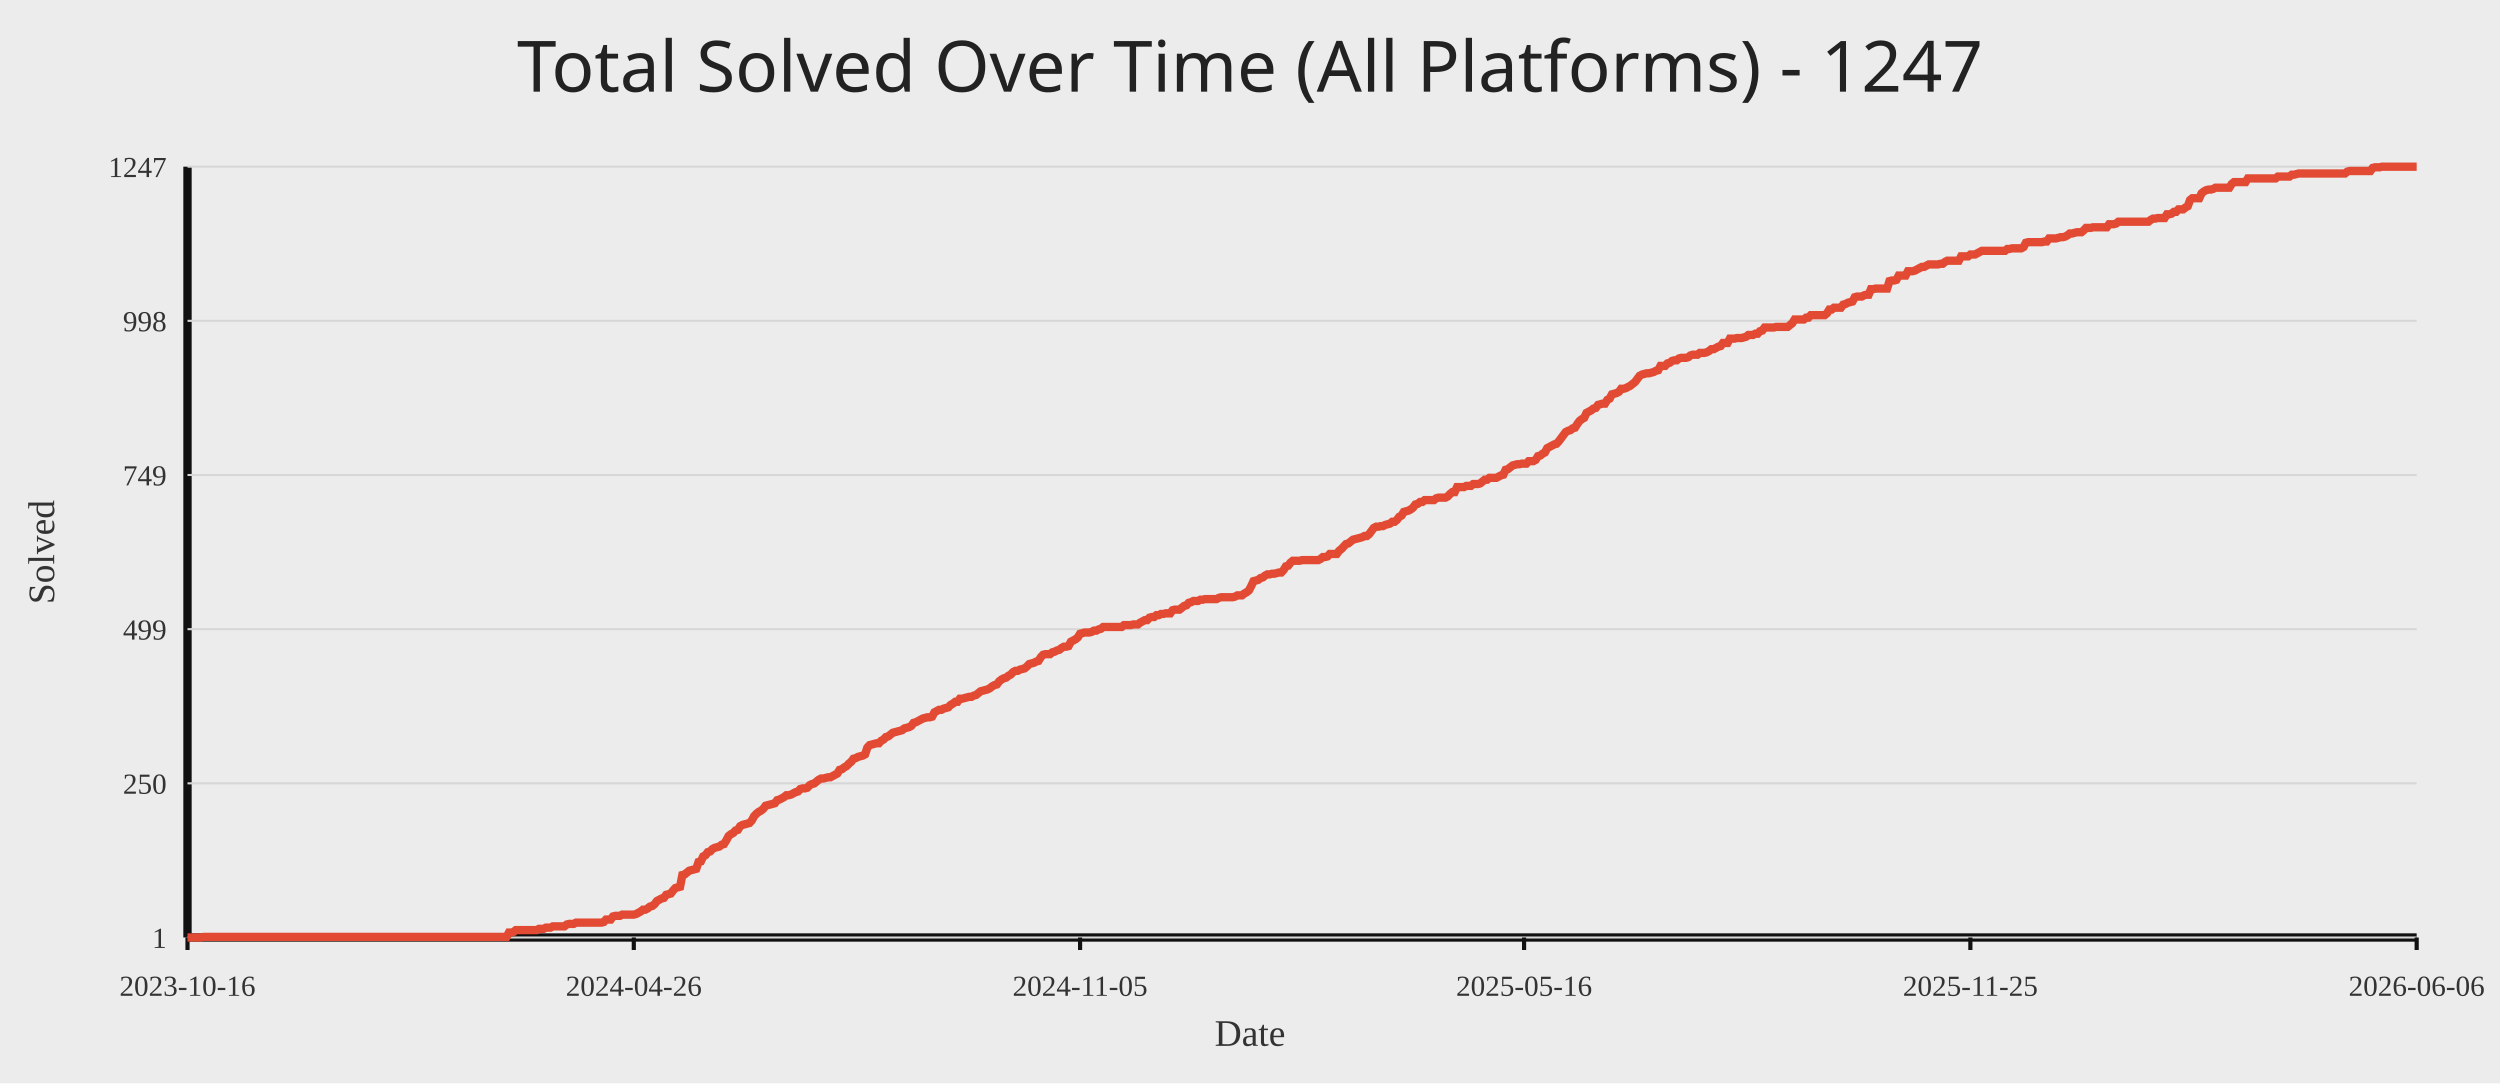
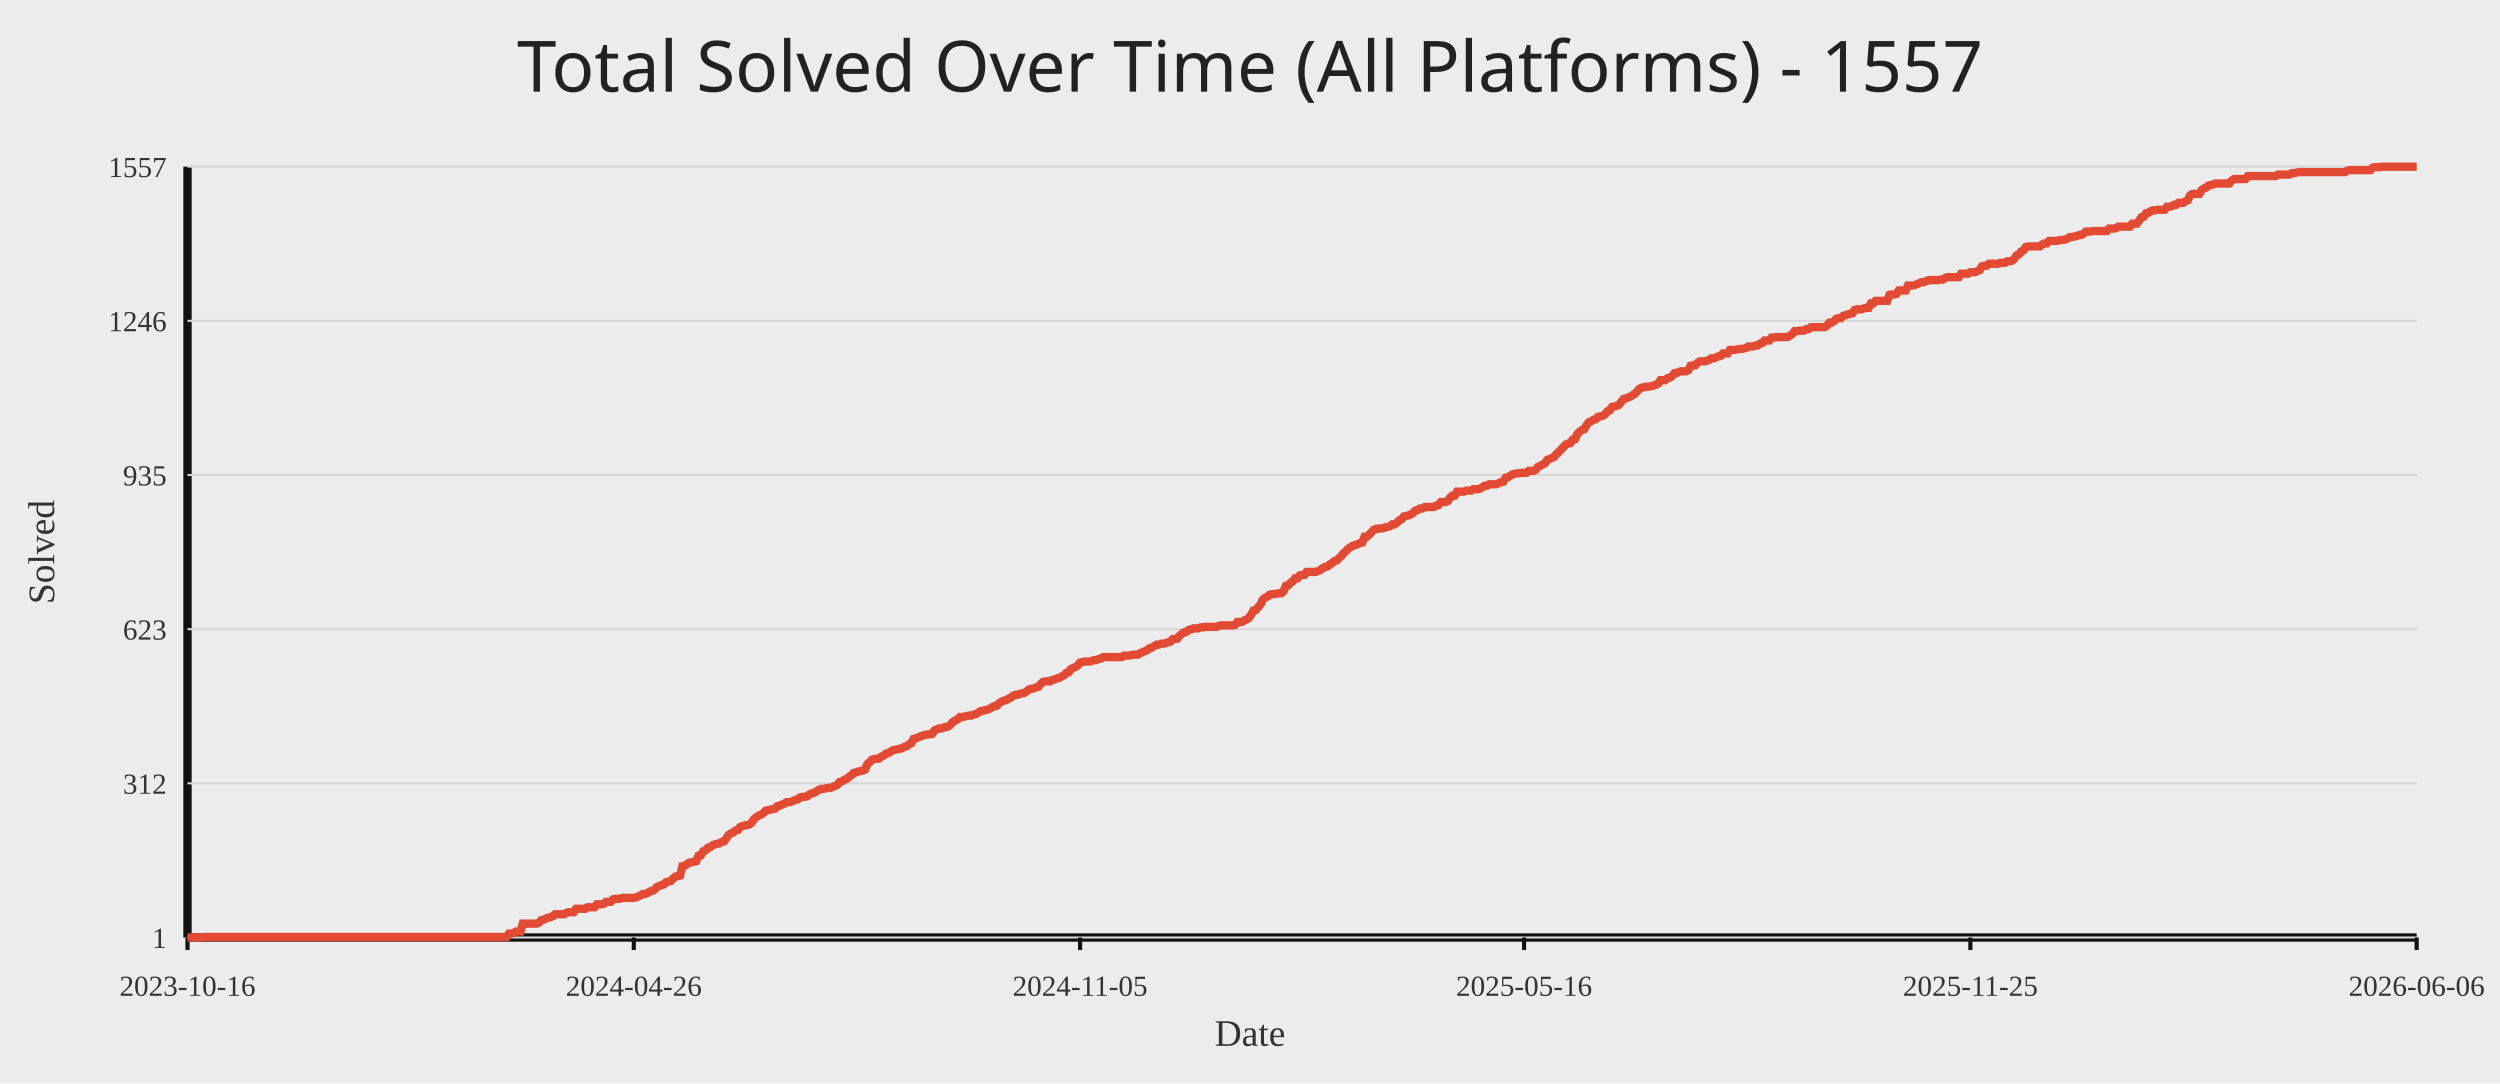
<svg xmlns="http://www.w3.org/2000/svg" width="1200" height="520">
  <rect width="100%" height="100%" fill="#ececec" />
-   <text x="50%" y="44" text-anchor="middle" fill="#222" font-size="34" font-family="Comic Sans MS, Segoe UI">Total Solved Over Time (All Platforms) - 1247</text>
+   <text x="50%" y="44" text-anchor="middle" fill="#222" font-size="34" font-family="Comic Sans MS, Segoe UI">Total Solved Over Time (All Platforms) - 1557</text>
  <line x1="90" y1="450" x2="1160" y2="450" stroke="#111" stroke-width="4" />
  <line x1="90" y1="80" x2="90" y2="450" stroke="#111" stroke-width="4" />
  <line x1="90" y1="450.00" x2="1160" y2="450.00" stroke="#d7d7d7" stroke-width="1" />
  <text x="80" y="455.00" text-anchor="end" fill="#333" font-size="14">1</text>
  <line x1="90" y1="376.00" x2="1160" y2="376.00" stroke="#d7d7d7" stroke-width="1" />
-   <text x="80" y="381.00" text-anchor="end" fill="#333" font-size="14">250</text>
+   <text x="80" y="381.00" text-anchor="end" fill="#333" font-size="14">312</text>
  <line x1="90" y1="302.00" x2="1160" y2="302.00" stroke="#d7d7d7" stroke-width="1" />
-   <text x="80" y="307.00" text-anchor="end" fill="#333" font-size="14">499</text>
+   <text x="80" y="307.00" text-anchor="end" fill="#333" font-size="14">623</text>
  <line x1="90" y1="228.00" x2="1160" y2="228.00" stroke="#d7d7d7" stroke-width="1" />
-   <text x="80" y="233.00" text-anchor="end" fill="#333" font-size="14">749</text>
+   <text x="80" y="233.00" text-anchor="end" fill="#333" font-size="14">935</text>
  <line x1="90" y1="154.00" x2="1160" y2="154.00" stroke="#d7d7d7" stroke-width="1" />
-   <text x="80" y="159.00" text-anchor="end" fill="#333" font-size="14">998</text>
+   <text x="80" y="159.00" text-anchor="end" fill="#333" font-size="14">1246</text>
  <line x1="90" y1="80.00" x2="1160" y2="80.00" stroke="#d7d7d7" stroke-width="1" />
-   <text x="80" y="85.00" text-anchor="end" fill="#333" font-size="14">1247</text>
+   <text x="80" y="85.00" text-anchor="end" fill="#333" font-size="14">1557</text>
  <line x1="90.00" y1="450" x2="90.00" y2="456" stroke="#111" stroke-width="2" />
  <text x="90.00" y="478" text-anchor="middle" fill="#333" font-size="14">2023-10-16</text>
  <line x1="304.22" y1="450" x2="304.22" y2="456" stroke="#111" stroke-width="2" />
  <text x="304.22" y="478" text-anchor="middle" fill="#333" font-size="14">2024-04-26</text>
  <line x1="518.44" y1="450" x2="518.44" y2="456" stroke="#111" stroke-width="2" />
  <text x="518.44" y="478" text-anchor="middle" fill="#333" font-size="14">2024-11-05</text>
  <line x1="731.56" y1="450" x2="731.56" y2="456" stroke="#111" stroke-width="2" />
  <text x="731.56" y="478" text-anchor="middle" fill="#333" font-size="14">2025-05-16</text>
  <line x1="945.78" y1="450" x2="945.78" y2="456" stroke="#111" stroke-width="2" />
  <text x="945.78" y="478" text-anchor="middle" fill="#333" font-size="14">2025-11-25</text>
  <line x1="1160.00" y1="450" x2="1160.00" y2="456" stroke="#111" stroke-width="2" />
  <text x="1160.00" y="478" text-anchor="middle" fill="#333" font-size="14">2026-06-06</text>
-   <polyline fill="none" stroke="#e24a33" stroke-width="4" points="90.00,450.00 91.11,450.00 92.22,450.00 93.33,450.00 94.44,450.00 95.55,450.00 96.66,450.00 97.77,449.70 98.88,449.70 99.99,449.70 101.10,449.70 102.21,449.70 103.32,449.70 104.43,449.70 105.54,449.70 106.65,449.70 107.76,449.70 108.87,449.70 109.98,449.70 111.09,449.70 112.20,449.70 113.31,449.70 114.42,449.70 115.53,449.70 116.64,449.70 117.75,449.70 118.86,449.70 119.97,449.70 121.08,449.70 122.19,449.70 123.30,449.70 124.41,449.70 125.52,449.70 126.63,449.70 127.74,449.70 128.85,449.70 129.96,449.70 131.07,449.70 132.18,449.70 133.29,449.70 134.40,449.70 135.51,449.70 136.62,449.70 137.73,449.70 138.84,449.70 139.95,449.70 141.06,449.70 142.17,449.70 143.28,449.70 144.39,449.70 145.50,449.70 146.61,449.70 147.72,449.70 148.83,449.70 149.94,449.70 151.05,449.70 152.16,449.70 153.27,449.70 154.38,449.70 155.49,449.70 156.60,449.70 157.71,449.70 158.82,449.70 159.93,449.70 161.04,449.70 162.15,449.70 163.26,449.70 164.37,449.70 165.48,449.70 166.59,449.70 167.70,449.70 168.81,449.70 169.92,449.70 171.03,449.70 172.14,449.70 173.25,449.70 174.36,449.70 175.47,449.70 176.58,449.70 177.69,449.70 178.80,449.70 179.91,449.70 181.02,449.70 182.13,449.70 183.24,449.70 184.35,449.70 185.46,449.70 186.57,449.70 187.68,449.70 188.79,449.70 189.90,449.70 191.01,449.70 192.12,449.70 193.23,449.70 194.34,449.70 195.45,449.70 196.56,449.70 197.67,449.70 198.78,449.70 199.89,449.70 201.00,449.70 202.11,449.70 203.22,449.70 204.33,449.70 205.44,449.70 206.55,449.70 207.66,449.70 208.77,449.70 209.88,449.70 210.99,449.70 212.10,449.70 213.21,449.70 214.32,449.70 215.43,449.70 216.54,449.70 217.65,449.70 218.76,449.70 219.87,449.70 220.98,449.70 222.09,449.70 223.20,449.70 224.30,449.70 225.41,449.70 226.52,449.70 227.63,449.70 228.74,449.70 229.85,449.70 230.96,449.70 232.07,449.70 233.18,449.70 234.29,449.70 235.40,449.70 236.51,449.70 237.62,449.70 238.73,449.70 239.84,449.70 240.95,449.70 242.06,449.70 243.17,449.70 244.28,447.62 245.39,447.62 246.50,447.33 247.61,446.44 248.72,446.44 249.83,446.44 250.94,446.44 252.05,446.44 253.16,446.44 254.27,446.44 255.38,446.44 256.49,446.44 257.60,446.44 258.71,445.84 259.82,445.84 260.93,445.84 262.04,445.25 263.15,445.25 264.26,445.25 265.37,444.65 266.48,444.65 267.59,444.65 268.70,444.65 269.81,444.65 270.92,444.65 272.03,443.76 273.14,443.47 274.25,443.47 275.36,443.47 276.47,442.87 277.58,442.87 278.69,442.87 279.80,442.87 280.91,442.87 282.02,442.87 283.13,442.87 284.24,442.87 285.35,442.87 286.46,442.87 287.57,442.87 288.68,442.87 289.79,442.58 290.90,441.39 292.01,441.39 293.12,441.39 294.23,439.90 295.34,439.61 296.45,439.61 297.56,439.61 298.67,439.01 299.78,439.01 300.89,439.01 302.00,439.01 303.11,439.01 304.22,439.01 305.33,438.72 306.44,438.12 307.55,437.53 308.66,436.64 309.77,436.64 310.88,436.04 311.99,435.15 313.10,434.86 314.21,433.96 315.32,432.48 316.43,431.89 317.54,431.29 318.65,431.00 319.76,429.51 320.87,429.21 321.98,428.92 323.09,427.43 324.20,426.24 325.31,425.95 326.42,425.65 327.53,420.01 328.64,419.71 329.75,418.82 330.86,417.93 331.97,417.63 333.08,417.34 334.19,417.04 335.30,413.77 336.41,413.48 337.52,411.10 338.63,410.51 339.74,409.02 340.85,408.72 341.96,407.54 343.07,406.94 344.18,406.65 345.29,406.35 346.40,405.46 347.51,405.16 348.62,403.38 349.73,401.30 350.84,400.41 351.95,399.82 353.06,398.63 354.17,398.33 355.28,396.55 356.39,395.96 357.50,395.66 358.61,395.36 359.72,395.06 360.83,393.88 361.94,391.80 363.05,390.61 364.16,389.72 365.27,389.13 366.38,388.23 367.49,386.75 368.60,386.45 369.71,386.16 370.82,385.86 371.93,385.56 373.04,384.08 374.15,383.78 375.26,383.19 376.37,382.59 377.48,381.70 378.59,381.70 379.70,381.40 380.81,380.81 381.92,380.22 383.03,379.92 384.14,378.73 385.25,378.43 386.36,378.43 387.47,378.14 388.58,376.95 389.69,376.36 390.80,376.06 391.91,375.17 393.02,374.28 394.13,373.68 395.24,373.68 396.35,373.39 397.46,373.09 398.57,373.09 399.68,372.50 400.79,371.90 401.90,371.31 403.01,369.53 404.12,369.23 405.23,368.34 406.34,367.74 407.45,366.56 408.56,365.67 409.67,364.18 410.78,363.88 411.89,363.29 413.00,362.99 414.11,362.70 415.22,362.10 416.33,358.84 417.44,357.65 418.55,357.35 419.66,357.05 420.77,356.76 421.88,356.76 422.99,355.57 424.10,354.98 425.21,353.79 426.32,353.49 427.43,352.60 428.54,351.71 429.65,351.41 430.76,351.12 431.87,350.82 432.98,350.52 434.09,349.63 435.20,349.33 436.31,349.04 437.42,348.44 438.53,346.96 439.64,346.66 440.75,346.07 441.86,345.47 442.97,344.88 444.08,344.58 445.19,344.29 446.30,344.29 447.41,343.99 448.52,341.91 449.63,341.32 450.74,340.72 451.85,340.72 452.96,340.13 454.07,339.83 455.18,339.53 456.29,338.35 457.40,337.75 458.51,336.86 459.62,336.86 460.73,335.38 461.84,335.38 462.95,335.08 464.06,334.78 465.17,334.49 466.28,334.49 467.39,333.89 468.50,333.60 469.61,332.70 470.72,331.81 471.83,331.52 472.94,331.22 474.05,330.92 475.16,330.33 476.27,329.44 477.38,328.84 478.49,328.55 479.60,327.06 480.71,326.17 481.82,325.58 482.93,325.28 484.04,324.39 485.15,323.80 486.26,322.61 487.37,322.01 488.48,322.01 489.59,321.42 490.70,321.12 491.80,320.83 492.91,319.94 494.02,318.75 495.13,318.45 496.24,318.15 497.35,317.56 498.46,317.26 499.57,315.48 500.68,314.29 501.79,314.00 502.90,314.00 504.01,314.00 505.12,313.11 506.23,312.81 507.34,312.22 508.45,311.92 509.56,311.03 510.67,310.43 511.78,310.43 512.89,310.14 514.00,308.06 515.11,307.46 516.22,306.87 517.33,305.98 518.44,304.20 519.55,303.90 520.66,303.60 521.77,303.60 522.88,303.60 523.99,303.31 525.10,302.71 526.21,302.71 527.32,302.12 528.43,301.82 529.54,300.93 530.65,300.93 531.76,300.93 532.87,300.93 533.98,300.93 535.09,300.93 536.20,300.93 537.31,300.93 538.42,300.93 539.53,300.04 540.64,300.04 541.75,300.04 542.86,300.04 543.97,299.74 545.08,299.74 546.19,299.74 547.30,298.85 548.41,298.26 549.52,297.66 550.63,297.66 551.74,296.48 552.85,296.18 553.96,296.18 555.07,295.29 556.18,295.29 557.29,294.70 558.40,294.70 559.51,294.40 560.62,294.40 561.73,294.40 562.84,292.91 563.95,292.62 565.06,292.62 566.17,292.62 567.28,291.73 568.39,290.83 569.50,290.54 570.61,289.35 571.72,289.05 572.83,288.46 573.94,288.46 575.05,288.46 576.16,287.87 577.27,287.87 578.38,287.57 579.49,287.57 580.60,287.57 581.71,287.57 582.82,287.57 583.93,287.57 585.04,286.97 586.15,286.68 587.26,286.68 588.37,286.68 589.48,286.68 590.59,286.68 591.70,286.68 592.81,286.38 593.92,285.79 595.03,285.79 596.14,285.79 597.25,284.90 598.36,284.30 599.47,283.41 600.58,281.33 601.69,278.96 602.80,278.66 603.91,278.36 605.02,277.47 606.13,277.17 607.24,276.28 608.35,275.69 609.46,275.69 610.57,275.39 611.68,275.39 612.79,275.10 613.90,274.80 615.01,274.80 616.12,273.61 617.23,271.83 618.34,271.53 619.45,270.05 620.56,269.16 621.67,269.16 622.78,269.16 623.89,269.16 625.00,268.86 626.11,268.86 627.22,268.86 628.33,268.86 629.44,268.86 630.55,268.86 631.66,268.86 632.77,268.86 633.88,268.27 634.99,267.38 636.10,267.38 637.21,267.08 638.32,265.89 639.43,265.89 640.54,265.89 641.65,265.89 642.76,264.41 643.87,263.52 644.98,262.33 646.09,261.14 647.20,260.84 648.31,259.95 649.42,259.06 650.53,258.76 651.64,258.47 652.75,258.17 653.86,257.87 654.97,257.28 656.08,257.28 657.19,256.39 658.30,254.90 659.41,253.42 660.52,252.83 661.63,252.83 662.74,252.53 663.85,252.53 664.96,251.93 666.07,251.64 667.18,251.34 668.29,250.45 669.40,250.45 670.51,249.56 671.62,248.07 672.73,247.48 673.84,245.70 674.95,245.40 676.06,245.10 677.17,244.51 678.28,243.62 679.39,242.13 680.50,241.84 681.61,240.95 682.72,240.95 683.83,240.06 684.94,240.06 686.05,240.06 687.16,240.06 688.27,240.06 689.38,239.17 690.49,238.87 691.60,238.87 692.71,238.87 693.82,238.87 694.93,238.27 696.04,237.09 697.15,236.20 698.26,236.20 699.37,233.82 700.48,233.82 701.59,233.82 702.70,233.82 703.81,233.23 704.92,233.23 706.03,233.23 707.14,232.34 708.25,232.34 709.36,232.34 710.47,232.04 711.58,231.15 712.69,230.26 713.80,230.26 714.91,229.37 716.02,229.37 717.13,229.37 718.24,229.37 719.35,228.77 720.46,228.18 721.57,227.88 722.68,225.51 723.79,225.21 724.90,224.32 726.01,223.43 727.12,223.13 728.23,222.83 729.34,222.83 730.45,222.54 731.56,222.54 732.67,222.54 733.78,221.35 734.89,221.35 736.00,221.35 737.11,220.75 738.22,218.97 739.33,218.68 740.44,217.78 741.55,217.19 742.66,215.11 743.77,214.52 744.88,213.92 745.99,213.33 747.10,213.03 748.21,211.85 749.32,210.36 750.43,208.88 751.54,207.39 752.65,206.80 753.76,206.50 754.87,205.61 755.98,205.31 757.09,203.53 758.20,202.05 759.30,201.16 760.41,200.56 761.52,198.19 762.63,197.59 763.74,197.00 764.85,196.11 765.96,195.81 767.07,194.33 768.18,194.03 769.29,193.73 770.40,193.73 771.51,191.95 772.62,191.36 773.73,189.28 774.84,188.98 775.95,188.68 777.06,188.09 778.17,186.61 779.28,186.61 780.39,186.31 781.50,185.71 782.61,185.12 783.72,184.23 784.83,183.34 785.94,181.85 787.05,180.37 788.16,179.78 789.27,179.48 790.38,179.18 791.49,179.18 792.60,178.88 793.71,178.59 794.82,177.99 795.93,177.70 797.04,175.62 798.15,175.62 799.26,175.62 800.37,174.43 801.48,174.13 802.59,173.24 803.70,172.95 804.81,172.95 805.92,172.05 807.03,171.76 808.14,171.76 809.25,171.76 810.36,171.46 811.47,170.57 812.58,170.27 813.69,170.27 814.80,170.27 815.91,169.38 817.02,169.38 818.13,169.38 819.24,169.09 820.35,168.49 821.46,167.60 822.57,167.60 823.68,167.01 824.79,166.41 825.90,166.12 827.01,164.63 828.12,164.63 829.23,164.63 830.34,162.55 831.45,162.55 832.56,162.55 833.67,162.26 834.78,162.26 835.89,162.26 837.00,161.96 838.11,161.66 839.22,160.77 840.33,160.77 841.44,160.77 842.55,160.18 843.66,160.18 844.77,158.99 845.88,158.69 846.99,157.21 848.10,157.21 849.21,157.21 850.32,157.21 851.43,157.21 852.54,156.91 853.65,156.91 854.76,156.91 855.87,156.91 856.98,156.91 858.09,156.91 859.20,156.02 860.31,155.13 861.42,153.35 862.53,153.35 863.64,153.35 864.75,153.35 865.86,153.35 866.97,152.46 868.08,152.46 869.19,151.27 870.30,151.27 871.41,151.27 872.52,151.27 873.63,151.27 874.74,151.27 875.85,151.27 876.96,150.38 878.07,148.60 879.18,148.60 880.29,147.70 881.40,147.70 882.51,147.70 883.62,147.70 884.73,146.22 885.84,145.92 886.95,145.33 888.06,145.03 889.17,144.74 890.28,142.66 891.39,142.36 892.50,142.36 893.61,142.36 894.72,141.77 895.83,141.47 896.94,141.47 898.05,138.80 899.16,138.80 900.27,138.50 901.38,138.50 902.49,138.50 903.60,138.50 904.71,138.50 905.82,138.50 906.93,134.94 908.04,134.64 909.15,134.64 910.26,134.34 911.37,132.26 912.48,132.26 913.59,132.26 914.70,132.26 915.81,130.18 916.92,130.18 918.03,130.18 919.14,129.89 920.25,129.29 921.36,128.70 922.47,128.11 923.58,128.11 924.69,127.51 925.80,126.92 926.91,126.92 928.02,126.92 929.13,126.92 930.24,126.92 931.35,126.62 932.46,126.62 933.57,125.73 934.68,125.14 935.79,125.14 936.90,125.14 938.01,125.14 939.12,125.14 940.23,125.14 941.34,123.06 942.45,123.06 943.56,123.06 944.67,123.06 945.78,122.17 946.89,122.17 948.00,122.17 949.11,121.57 950.22,120.98 951.33,120.39 952.44,120.39 953.55,120.39 954.66,120.39 955.77,120.39 956.88,120.39 957.99,120.39 959.10,120.39 960.21,120.39 961.32,120.39 962.43,120.39 963.54,119.49 964.65,119.49 965.76,119.20 966.87,119.20 967.98,119.20 969.09,119.20 970.20,119.20 971.31,118.60 972.42,116.52 973.53,116.23 974.64,116.23 975.75,116.23 976.86,116.23 977.97,116.23 979.08,116.23 980.19,116.23 981.30,115.93 982.41,115.93 983.52,114.45 984.63,114.45 985.74,114.45 986.85,114.45 987.96,114.15 989.07,113.85 990.18,113.85 991.29,113.56 992.40,112.96 993.51,112.07 994.62,112.07 995.73,111.77 996.84,111.48 997.95,111.48 999.06,111.48 1000.17,110.59 1001.28,109.40 1002.39,109.40 1003.50,109.40 1004.61,109.10 1005.72,109.10 1006.83,109.10 1007.94,109.10 1009.05,109.10 1010.16,109.10 1011.27,109.10 1012.38,107.62 1013.49,107.62 1014.60,107.62 1015.71,107.32 1016.82,106.43 1017.93,106.43 1019.04,106.43 1020.15,106.43 1021.26,106.43 1022.37,106.43 1023.48,106.43 1024.59,106.43 1025.70,106.43 1026.80,106.43 1027.91,106.43 1029.02,106.43 1030.13,106.43 1031.24,106.43 1032.35,105.54 1033.46,104.94 1034.57,104.94 1035.68,104.65 1036.79,104.65 1037.90,104.65 1039.01,104.65 1040.12,102.87 1041.23,102.87 1042.34,102.57 1043.45,101.68 1044.56,101.68 1045.67,100.49 1046.78,100.49 1047.89,100.49 1049.00,99.60 1050.11,99.00 1051.22,96.04 1052.33,95.14 1053.44,95.14 1054.55,95.14 1055.66,95.14 1056.77,92.77 1057.88,91.88 1058.99,91.28 1060.10,90.99 1061.21,90.99 1062.32,90.69 1063.43,90.10 1064.54,90.10 1065.65,90.10 1066.76,90.10 1067.87,90.10 1068.98,90.10 1070.09,90.10 1071.20,88.31 1072.31,87.42 1073.42,87.42 1074.53,87.42 1075.64,87.42 1076.75,87.42 1077.86,87.42 1078.97,85.64 1080.08,85.64 1081.19,85.64 1082.30,85.64 1083.41,85.64 1084.52,85.64 1085.63,85.64 1086.74,85.64 1087.85,85.64 1088.96,85.64 1090.07,85.64 1091.18,85.64 1092.29,85.64 1093.40,84.75 1094.51,84.75 1095.62,84.75 1096.73,84.75 1097.84,84.75 1098.95,84.75 1100.06,83.86 1101.17,83.86 1102.28,83.56 1103.39,83.27 1104.50,83.27 1105.61,83.27 1106.72,83.27 1107.83,83.27 1108.94,83.27 1110.05,83.27 1111.16,83.27 1112.27,83.27 1113.38,83.27 1114.49,83.27 1115.60,83.27 1116.71,83.27 1117.82,83.27 1118.93,83.27 1120.04,83.27 1121.15,83.27 1122.26,83.27 1123.37,83.27 1124.48,83.27 1125.59,83.27 1126.70,82.38 1127.81,82.08 1128.92,82.08 1130.03,82.08 1131.14,82.08 1132.25,82.08 1133.36,82.08 1134.47,82.08 1135.58,82.08 1136.69,82.08 1137.80,82.08 1138.91,80.59 1140.02,80.30 1141.13,80.30 1142.24,80.30 1143.35,80.00 1144.46,80.00 1145.57,80.00 1146.68,80.00 1147.79,80.00 1148.90,80.00 1150.01,80.00 1151.12,80.00 1152.23,80.00 1153.34,80.00 1154.45,80.00 1155.56,80.00 1156.67,80.00 1157.78,80.00 1158.89,80.00 1160.00,80.00" />
+   <polyline fill="none" stroke="#e24a33" stroke-width="4" points="90.00,450.00 91.11,450.00 92.22,450.00 93.33,450.00 94.44,450.00 95.55,450.00 96.66,450.00 97.77,449.76 98.88,449.76 99.99,449.76 101.10,449.76 102.21,449.76 103.32,449.76 104.43,449.76 105.54,449.76 106.65,449.76 107.76,449.76 108.87,449.76 109.98,449.76 111.09,449.76 112.20,449.76 113.31,449.76 114.42,449.76 115.53,449.76 116.64,449.76 117.75,449.76 118.86,449.76 119.97,449.76 121.08,449.76 122.19,449.76 123.30,449.76 124.41,449.76 125.52,449.76 126.63,449.76 127.74,449.76 128.85,449.76 129.96,449.76 131.07,449.76 132.18,449.76 133.29,449.76 134.40,449.76 135.51,449.76 136.62,449.76 137.73,449.76 138.84,449.76 139.95,449.76 141.06,449.76 142.17,449.76 143.28,449.76 144.39,449.76 145.50,449.76 146.61,449.76 147.72,449.76 148.83,449.76 149.94,449.76 151.05,449.76 152.16,449.76 153.27,449.76 154.38,449.76 155.49,449.76 156.60,449.76 157.71,449.76 158.82,449.76 159.93,449.76 161.04,449.76 162.15,449.76 163.26,449.76 164.37,449.76 165.48,449.76 166.59,449.76 167.70,449.76 168.81,449.76 169.92,449.76 171.03,449.76 172.14,449.76 173.25,449.76 174.36,449.76 175.47,449.76 176.58,449.76 177.69,449.76 178.80,449.76 179.91,449.76 181.02,449.76 182.13,449.76 183.24,449.76 184.35,449.76 185.46,449.76 186.57,449.76 187.68,449.76 188.79,449.76 189.90,449.76 191.01,449.76 192.12,449.76 193.23,449.76 194.34,449.76 195.45,449.76 196.56,449.76 197.67,449.76 198.78,449.76 199.89,449.76 201.00,449.76 202.11,449.76 203.22,449.76 204.33,449.76 205.44,449.76 206.55,449.76 207.66,449.76 208.77,449.76 209.88,449.76 210.99,449.76 212.10,449.76 213.21,449.76 214.32,449.76 215.43,449.76 216.54,449.76 217.65,449.76 218.76,449.76 219.87,449.76 220.98,449.76 222.09,449.76 223.20,449.76 224.30,449.76 225.41,449.76 226.52,449.76 227.63,449.76 228.74,449.76 229.85,449.76 230.96,449.76 232.07,449.76 233.18,449.76 234.29,449.76 235.40,449.76 236.51,449.76 237.62,449.76 238.73,449.76 239.84,449.76 240.95,449.76 242.06,449.76 243.17,449.76 244.28,448.10 245.39,448.10 246.50,447.86 247.61,447.15 248.72,447.15 249.83,447.15 250.94,443.34 252.05,443.34 253.16,443.34 254.27,443.34 255.38,443.34 256.49,443.34 257.60,443.34 258.71,442.87 259.82,441.68 260.93,441.44 262.04,440.96 263.15,440.49 264.26,440.25 265.37,439.78 266.48,438.82 267.59,438.82 268.70,438.82 269.81,438.82 270.92,438.82 272.03,438.11 273.14,437.87 274.25,437.87 275.36,437.87 276.47,436.21 277.58,436.21 278.69,436.21 279.80,436.21 280.91,436.21 282.02,435.49 283.13,435.49 284.24,435.49 285.35,435.49 286.46,434.07 287.57,434.07 288.68,434.07 289.79,433.83 290.90,432.88 292.01,432.88 293.12,432.88 294.23,431.69 295.34,431.45 296.45,431.45 297.56,431.45 298.67,430.98 299.78,430.98 300.89,430.98 302.00,430.98 303.11,430.98 304.22,430.98 305.33,430.74 306.44,430.26 307.55,429.79 308.66,429.07 309.77,429.07 310.88,428.60 311.99,427.89 313.10,427.65 314.21,426.93 315.32,425.75 316.43,425.27 317.54,424.79 318.65,424.56 319.76,423.37 320.87,423.13 321.98,422.89 323.09,421.70 324.20,420.75 325.31,420.51 326.42,420.28 327.53,415.76 328.64,415.52 329.75,414.81 330.86,414.09 331.97,413.86 333.08,413.62 334.19,413.38 335.30,410.76 336.41,410.53 337.52,408.62 338.63,408.15 339.74,406.96 340.85,406.72 341.96,405.77 343.07,405.30 344.18,405.06 345.29,404.82 346.40,404.11 347.51,403.87 348.62,402.44 349.73,400.78 350.84,400.06 351.95,399.59 353.06,398.64 354.17,398.40 355.28,396.97 356.39,396.50 357.50,396.26 358.61,396.02 359.72,395.78 360.83,394.83 361.94,393.17 363.05,392.22 364.16,391.50 365.27,391.03 366.38,390.31 367.49,389.13 368.60,388.89 369.71,388.65 370.82,388.41 371.93,388.17 373.04,386.99 374.15,386.75 375.26,386.27 376.37,385.80 377.48,385.08 378.59,385.08 379.70,384.85 380.81,384.37 381.92,383.89 383.03,383.66 384.14,382.71 385.25,382.47 386.36,382.47 387.47,382.23 388.58,381.28 389.69,380.80 390.80,380.57 391.91,379.85 393.02,379.14 394.13,378.66 395.24,378.66 396.35,378.43 397.46,378.19 398.57,378.19 399.68,377.71 400.79,377.24 401.90,376.76 403.01,375.33 404.12,375.10 405.23,374.38 406.34,373.91 407.45,372.96 408.56,372.24 409.67,371.05 410.78,370.82 411.89,370.34 413.00,370.10 414.11,369.87 415.22,369.39 416.33,366.77 417.44,365.82 418.55,364.63 419.66,364.40 420.77,364.16 421.88,364.16 422.99,363.21 424.10,362.73 425.21,361.78 426.32,361.54 427.43,360.83 428.54,360.12 429.65,359.88 430.76,359.64 431.87,359.40 432.98,359.16 434.09,358.45 435.20,358.21 436.31,357.26 437.42,356.79 438.53,354.65 439.64,354.41 440.75,353.93 441.86,353.46 442.97,352.98 444.08,352.74 445.19,352.51 446.30,352.51 447.41,352.27 448.52,350.60 449.63,350.13 450.74,349.65 451.85,349.65 452.96,349.18 454.07,348.94 455.18,348.70 456.29,347.75 457.40,346.56 458.51,345.85 459.62,345.37 460.73,344.18 461.84,344.18 462.95,343.95 464.06,343.71 465.17,343.47 466.28,343.47 467.39,342.99 468.50,342.76 469.61,342.04 470.72,341.33 471.83,341.09 472.94,340.85 474.05,340.62 475.16,340.14 476.27,339.43 477.38,338.95 478.49,338.71 479.60,337.53 480.71,336.81 481.82,336.34 482.93,336.10 484.04,335.39 485.15,334.91 486.26,333.96 487.37,333.48 488.48,333.48 489.59,333.01 490.70,332.77 491.80,332.53 492.91,331.82 494.02,330.87 495.13,330.63 496.24,330.39 497.35,329.92 498.46,329.68 499.57,328.25 500.68,327.30 501.79,327.06 502.90,327.06 504.01,327.06 505.12,326.35 506.23,326.11 507.34,325.64 508.45,325.40 509.56,324.69 510.67,324.21 511.78,323.02 512.89,322.78 514.00,321.12 515.11,320.64 516.22,320.17 517.33,319.45 518.44,318.03 519.55,317.79 520.66,317.55 521.77,317.55 522.88,317.55 523.99,317.31 525.10,316.84 526.21,316.84 527.32,316.36 528.43,316.12 529.54,315.41 530.65,315.41 531.76,315.41 532.87,315.41 533.98,315.41 535.09,315.41 536.20,315.41 537.31,315.41 538.42,315.41 539.53,314.70 540.64,314.70 541.75,314.70 542.86,314.46 543.97,314.22 545.08,314.22 546.19,314.22 547.30,313.51 548.41,313.03 549.52,312.56 550.63,312.08 551.74,311.13 552.85,310.89 553.96,310.18 555.07,309.47 556.18,309.47 557.29,308.99 558.40,308.99 559.51,308.75 560.62,308.28 561.73,308.04 562.84,306.85 563.95,306.61 565.06,306.61 566.17,305.19 567.28,304.24 568.39,303.52 569.50,303.28 570.61,302.33 571.72,302.10 572.83,301.62 573.94,301.62 575.05,301.62 576.16,301.14 577.27,301.14 578.38,300.91 579.49,300.91 580.60,300.91 581.71,300.91 582.82,300.91 583.93,300.91 585.04,300.43 586.15,300.19 587.26,300.19 588.37,300.19 589.48,300.19 590.59,300.19 591.70,300.19 592.81,299.96 593.92,298.53 595.03,298.53 596.14,298.53 597.25,297.81 598.36,297.34 599.47,296.63 600.58,294.96 601.69,293.06 602.80,292.82 603.91,291.39 605.02,290.21 606.13,287.83 607.24,286.88 608.35,286.40 609.46,285.45 610.57,285.21 611.68,285.21 612.79,284.97 613.90,284.74 615.01,284.74 616.12,283.79 617.23,281.17 618.34,280.93 619.45,279.74 620.56,279.03 621.67,277.60 622.78,277.60 623.89,276.18 625.00,275.94 626.11,275.94 627.22,274.51 628.33,274.51 629.44,274.51 630.55,274.51 631.66,274.51 632.77,274.04 633.88,273.56 634.99,272.61 636.10,272.13 637.21,271.90 638.32,270.94 639.43,270.23 640.54,269.28 641.65,269.04 642.76,267.85 643.87,266.90 644.98,265.48 646.09,264.52 647.20,263.34 648.31,262.62 649.42,261.91 650.53,261.67 651.64,261.20 652.75,260.72 653.86,260.48 654.97,257.63 656.08,257.63 657.19,256.68 658.30,255.49 659.41,254.30 660.52,253.82 661.63,253.82 662.74,253.59 663.85,253.59 664.96,253.11 666.07,252.87 667.18,252.63 668.29,251.68 669.40,251.68 670.51,250.97 671.62,249.78 672.73,249.31 673.84,247.88 674.95,247.64 676.06,247.40 677.17,246.93 678.28,246.21 679.39,245.03 680.50,244.79 681.61,244.07 682.72,244.07 683.83,243.36 684.94,243.36 686.05,243.36 687.16,243.36 688.27,243.36 689.38,242.65 690.49,242.41 691.60,240.98 692.71,240.98 693.82,240.98 694.93,240.51 696.04,238.84 697.15,237.89 698.26,237.89 699.37,235.99 700.48,235.99 701.59,235.99 702.70,235.99 703.81,235.51 704.92,235.51 706.03,235.51 707.14,234.80 708.25,234.80 709.36,234.80 710.47,234.56 711.58,233.85 712.69,233.14 713.80,233.14 714.91,232.42 716.02,232.42 717.13,232.42 718.24,232.42 719.35,231.95 720.46,231.47 721.57,231.23 722.68,229.33 723.79,229.09 724.90,228.38 726.01,227.67 727.12,227.43 728.23,227.19 729.34,227.19 730.45,226.95 731.56,226.95 732.67,226.95 733.78,226.00 734.89,226.00 736.00,226.00 737.11,225.53 738.22,224.10 739.33,223.62 740.44,222.91 741.55,222.44 742.66,220.77 743.77,220.30 744.88,219.82 745.99,219.34 747.10,217.92 748.21,216.97 749.32,215.78 750.43,214.59 751.54,213.40 752.65,212.92 753.76,212.69 754.87,211.02 755.98,210.78 757.09,208.41 758.20,207.22 759.30,206.50 760.41,206.03 761.52,204.13 762.63,202.70 763.74,202.22 764.85,201.51 765.96,201.27 767.07,200.08 768.18,199.85 769.29,199.61 770.40,198.89 771.51,197.47 772.62,196.99 773.73,195.33 774.84,195.09 775.95,194.85 777.06,194.38 778.17,192.95 779.28,191.52 780.39,191.29 781.50,190.81 782.61,190.33 783.72,189.62 784.83,188.91 785.94,187.72 787.05,186.53 788.16,186.05 789.27,185.82 790.38,185.58 791.49,185.58 792.60,185.34 793.71,185.10 794.82,184.63 795.93,184.15 797.04,182.49 798.15,182.49 799.26,182.49 800.37,181.54 801.48,181.30 802.59,180.58 803.70,179.16 804.81,179.16 805.92,178.44 807.03,178.21 808.14,178.21 809.25,178.21 810.36,177.73 811.47,175.59 812.58,175.35 813.69,175.35 814.80,174.16 815.91,173.45 817.02,173.45 818.13,173.45 819.24,173.21 820.35,172.74 821.46,172.02 822.57,172.02 823.68,171.55 824.79,171.07 825.90,170.84 827.01,169.65 828.12,169.65 829.23,169.65 830.34,167.98 831.45,167.98 832.56,167.98 833.67,167.74 834.78,167.51 835.89,167.51 837.00,167.27 838.11,167.03 839.22,166.32 840.33,166.32 841.44,166.32 842.55,165.84 843.66,165.84 844.77,164.89 845.88,164.65 846.99,163.46 848.10,163.46 849.21,163.46 850.32,162.04 851.43,162.04 852.54,161.80 853.65,161.80 854.76,161.80 855.87,161.80 856.98,161.80 858.09,161.80 859.20,161.09 860.31,160.37 861.42,158.95 862.53,158.95 863.64,158.71 864.75,158.71 865.86,158.71 866.97,157.99 868.08,157.99 869.19,157.04 870.30,157.04 871.41,157.04 872.52,157.04 873.63,157.04 874.74,157.04 875.85,157.04 876.96,156.33 878.07,154.90 879.18,154.90 880.29,154.19 881.40,153.00 882.51,152.76 883.62,152.76 884.73,151.57 885.84,151.34 886.95,150.86 888.06,150.62 889.17,150.39 890.28,148.72 891.39,148.48 892.50,148.48 893.61,148.48 894.72,148.01 895.83,147.77 896.94,147.77 898.05,145.63 899.16,145.63 900.27,144.44 901.38,144.44 902.49,144.44 903.60,144.44 904.71,144.44 905.82,144.44 906.93,141.59 908.04,141.35 909.15,141.35 910.26,141.11 911.37,139.45 912.48,139.45 913.59,139.45 914.70,139.45 915.81,137.07 916.92,137.07 918.03,137.07 919.14,136.83 920.25,136.36 921.36,135.88 922.47,135.40 923.58,135.40 924.69,134.93 925.80,134.45 926.91,134.45 928.02,134.45 929.13,134.45 930.24,134.45 931.35,134.22 932.46,134.22 933.57,133.50 934.68,133.03 935.79,133.03 936.90,133.03 938.01,133.03 939.12,133.03 940.23,133.03 941.34,131.36 942.45,131.36 943.56,131.36 944.67,131.36 945.78,130.65 946.89,130.65 948.00,130.65 949.11,130.17 950.22,129.70 951.33,127.80 952.44,127.56 953.55,127.56 954.66,126.61 955.77,126.61 956.88,126.61 957.99,126.61 959.10,126.61 960.21,126.13 961.32,126.13 962.43,126.13 963.54,125.42 964.65,125.42 965.76,125.18 966.87,124.23 967.98,122.56 969.09,122.09 970.20,120.66 971.31,120.19 972.42,118.52 973.53,118.28 974.64,118.28 975.75,118.28 976.86,118.28 977.97,118.28 979.08,118.28 980.19,117.33 981.30,116.86 982.41,116.86 983.52,115.67 984.63,115.67 985.74,115.67 986.85,115.67 987.96,115.43 989.07,115.19 990.18,115.19 991.29,114.96 992.40,114.48 993.51,113.77 994.62,113.77 995.73,113.53 996.84,113.29 997.95,112.81 999.06,112.81 1000.17,112.10 1001.28,111.15 1002.39,111.15 1003.50,111.15 1004.61,110.91 1005.72,110.91 1006.83,110.91 1007.94,110.91 1009.05,110.91 1010.16,110.91 1011.27,110.91 1012.38,109.72 1013.49,109.72 1014.60,109.72 1015.71,109.49 1016.82,108.77 1017.93,108.77 1019.04,108.77 1020.15,108.77 1021.26,108.77 1022.37,108.77 1023.48,107.35 1024.59,107.35 1025.70,107.35 1026.80,105.92 1027.91,104.25 1029.02,104.02 1030.13,102.35 1031.24,102.11 1032.35,101.40 1033.46,100.93 1034.57,100.93 1035.68,100.69 1036.79,100.69 1037.90,100.69 1039.01,100.69 1040.12,99.26 1041.23,99.26 1042.34,99.02 1043.45,98.31 1044.56,98.31 1045.67,97.36 1046.78,97.36 1047.89,97.36 1049.00,96.65 1050.11,96.17 1051.22,93.79 1052.33,93.08 1053.44,93.08 1054.55,93.08 1055.66,93.08 1056.77,91.18 1057.88,90.46 1058.99,89.99 1060.10,89.04 1061.21,88.80 1062.32,88.56 1063.43,88.08 1064.54,88.08 1065.65,88.08 1066.76,88.08 1067.87,88.08 1068.98,88.08 1070.09,88.08 1071.20,86.66 1072.31,85.94 1073.42,85.94 1074.53,85.94 1075.64,85.94 1076.75,85.94 1077.86,85.94 1078.97,84.52 1080.08,84.52 1081.19,84.52 1082.30,84.52 1083.41,84.52 1084.52,84.52 1085.63,84.52 1086.74,84.52 1087.85,84.52 1088.96,84.52 1090.07,84.52 1091.18,84.52 1092.29,84.52 1093.40,83.80 1094.51,83.80 1095.62,83.80 1096.73,83.80 1097.84,83.80 1098.95,83.80 1100.06,83.09 1101.17,83.09 1102.28,82.85 1103.39,82.62 1104.50,82.62 1105.61,82.62 1106.72,82.62 1107.83,82.62 1108.94,82.62 1110.05,82.62 1111.16,82.62 1112.27,82.62 1113.38,82.62 1114.49,82.62 1115.60,82.62 1116.71,82.62 1117.82,82.62 1118.93,82.62 1120.04,82.62 1121.15,82.62 1122.26,82.62 1123.37,82.62 1124.48,82.62 1125.59,82.62 1126.70,81.90 1127.81,81.66 1128.92,81.66 1130.03,81.66 1131.14,81.66 1132.25,81.66 1133.36,81.66 1134.47,81.66 1135.58,81.66 1136.69,81.66 1137.80,81.66 1138.91,80.48 1140.02,80.24 1141.13,80.24 1142.24,80.24 1143.35,80.00 1144.46,80.00 1145.57,80.00 1146.68,80.00 1147.79,80.00 1148.90,80.00 1150.01,80.00 1151.12,80.00 1152.23,80.00 1153.34,80.00 1154.45,80.00 1155.56,80.00 1156.67,80.00 1157.78,80.00 1158.89,80.00 1160.00,80.00" />
  <text x="50%" y="502" text-anchor="middle" fill="#333" font-size="18">Date</text>
  <text x="26" y="265.00" transform="rotate(-90 26 265.00)" text-anchor="middle" fill="#333" font-size="18">Solved</text>
</svg>
